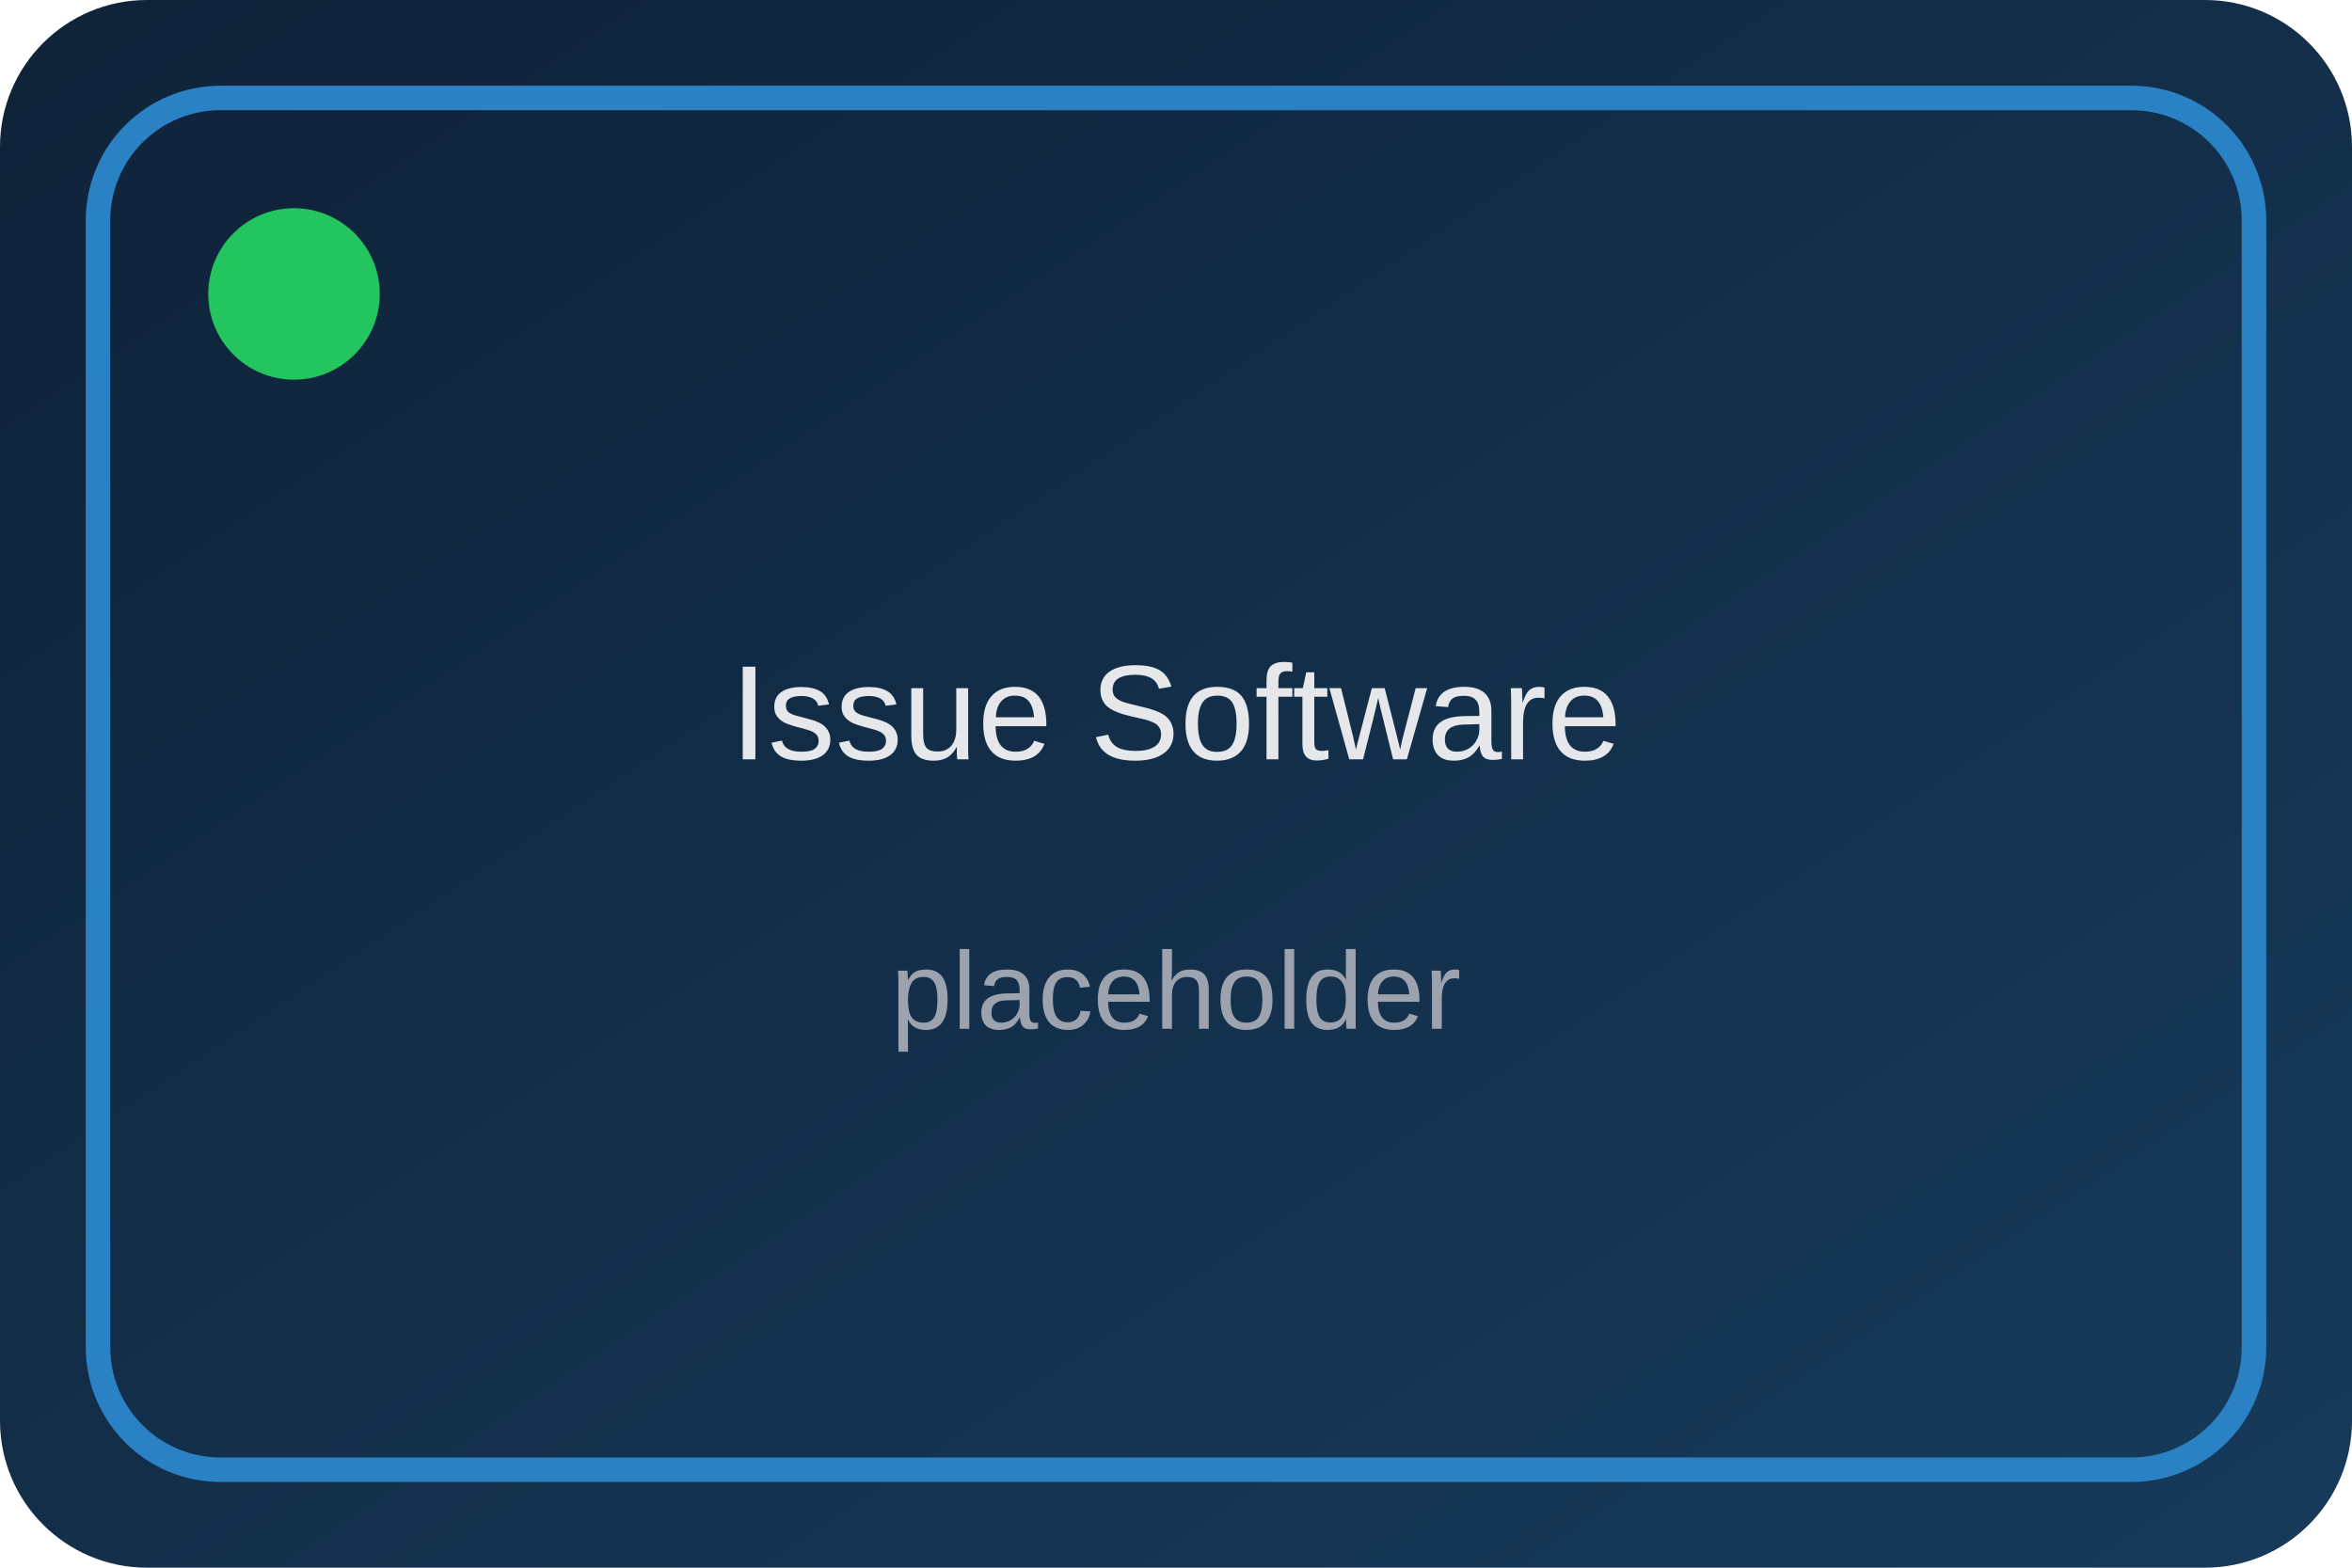
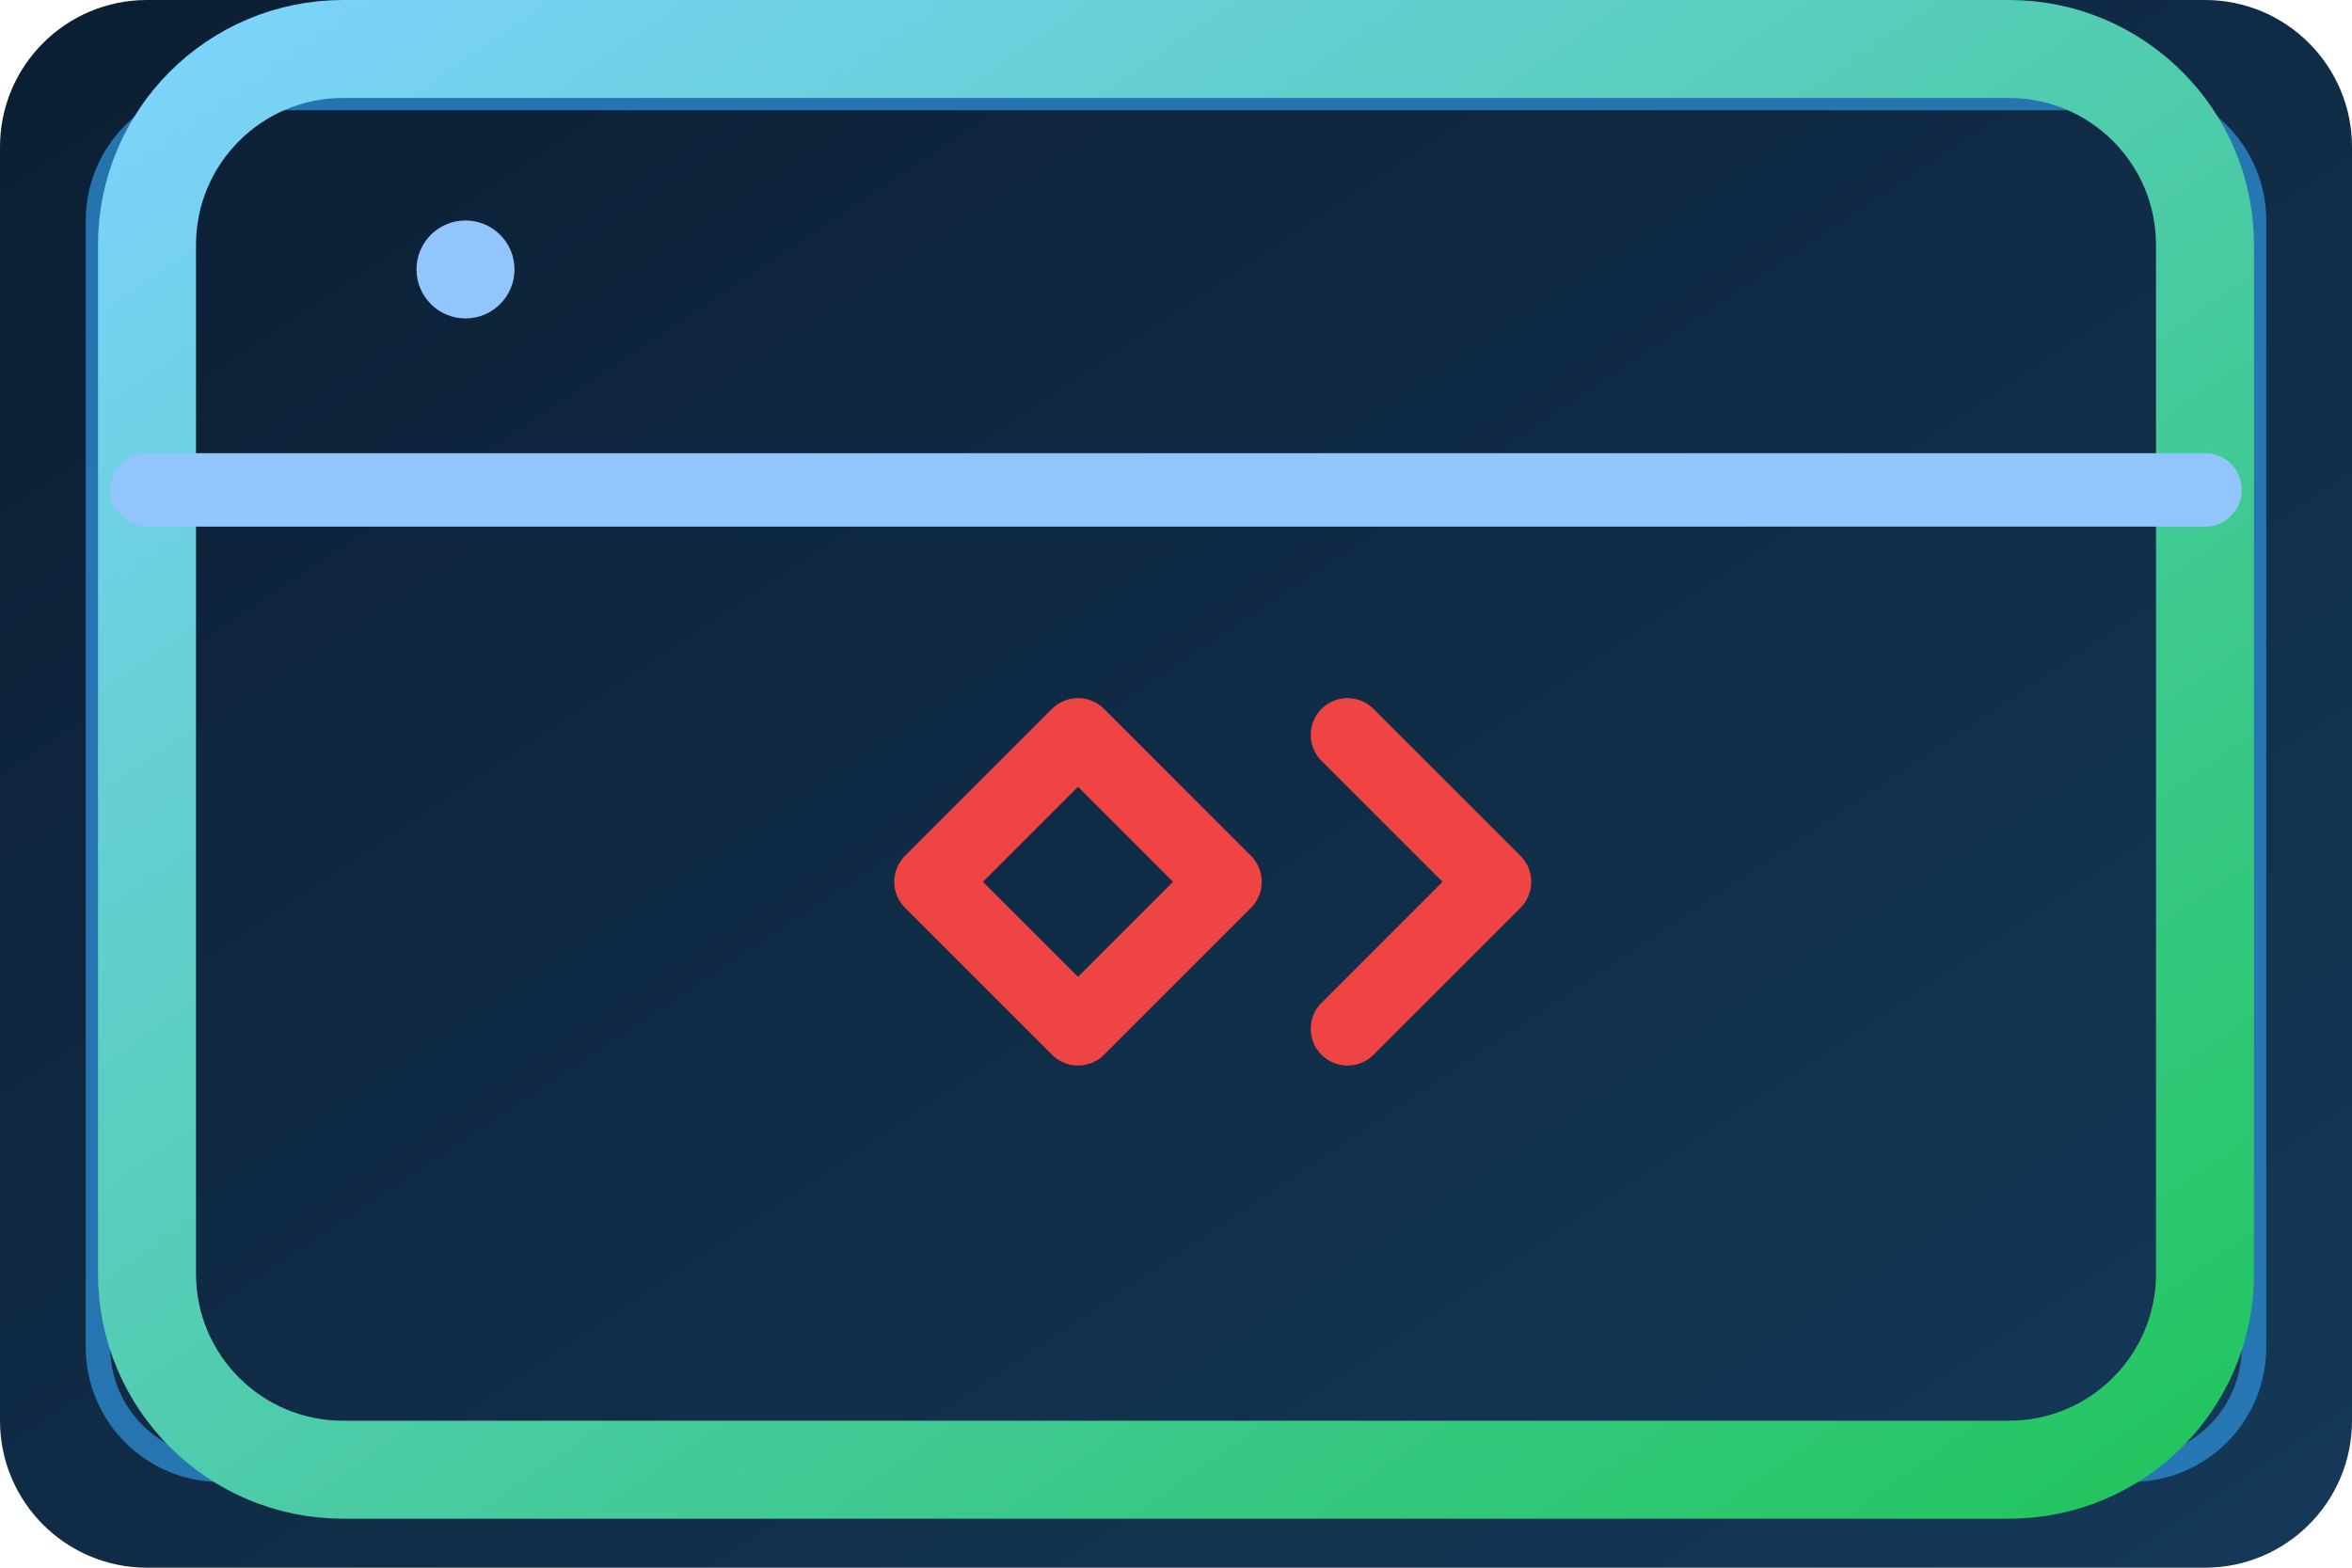
- <svg xmlns="http://www.w3.org/2000/svg" width="192" height="128" viewBox="0 0 192 128" role="img" aria-label="Issue Software placeholder">
+ <svg xmlns="http://www.w3.org/2000/svg" width="192" height="128" viewBox="0 0 192 128" role="img" aria-label="Software issue icon">
  <defs>
-     <linearGradient id="g" x1="0" y1="0" x2="1" y2="1">
-       <stop offset="0%" stop-color="#0f2238" />
-       <stop offset="100%" stop-color="#173b5b" />
+     <linearGradient id="bg" x1="0" y1="0" x2="1" y2="1">
+       <stop offset="0%" stop-color="#0b1e33" />
+       <stop offset="100%" stop-color="#153959" />
+     </linearGradient>
+     <linearGradient id="accent" x1="0" y1="0" x2="1" y2="1">
+       <stop offset="0%" stop-color="#7dd3fc" />
+       <stop offset="100%" stop-color="#22c55e" />
    </linearGradient>
  </defs>
-   <rect width="192" height="128" rx="12" fill="url(#g)" />
-   <rect x="8" y="8" width="176" height="112" rx="10" fill="none" stroke="#2a82c4" stroke-width="2" />
-   <circle cx="24" cy="24" r="7" fill="#22c55e" />
-   <text x="96" y="62" fill="#e5e7eb" font-size="11" text-anchor="middle" font-family="Segoe UI, Arial, sans-serif">Issue Software</text>
-   <text x="96" y="84" fill="#9ca3af" font-size="9" text-anchor="middle" font-family="Segoe UI, Arial, sans-serif">placeholder</text>
+   <rect width="192" height="128" rx="12" fill="url(#bg)" />
+   <rect x="8" y="8" width="176" height="112" rx="10" fill="none" stroke="#2a82c4" stroke-width="2" opacity="0.85" />
+   <g fill="none" stroke-linecap="round" stroke-linejoin="round" transform="translate(96 64) scale(2) translate(-96 -64)">
+     <rect x="54" y="34" width="84" height="58" rx="8" stroke="url(#accent)" stroke-width="4" />
+     <path d="M54 52 H138" stroke="#93c5fd" stroke-width="3" />
+     <circle cx="67" cy="43" r="2" fill="#93c5fd" stroke="none" />
+     <path d="M92 62 L86 68 L92 74 L98 68 Z" stroke="#ef4444" stroke-width="3" />
+     <path d="M103 62 L109 68 L103 74" stroke="#ef4444" stroke-width="3" />
+   </g>
</svg>
